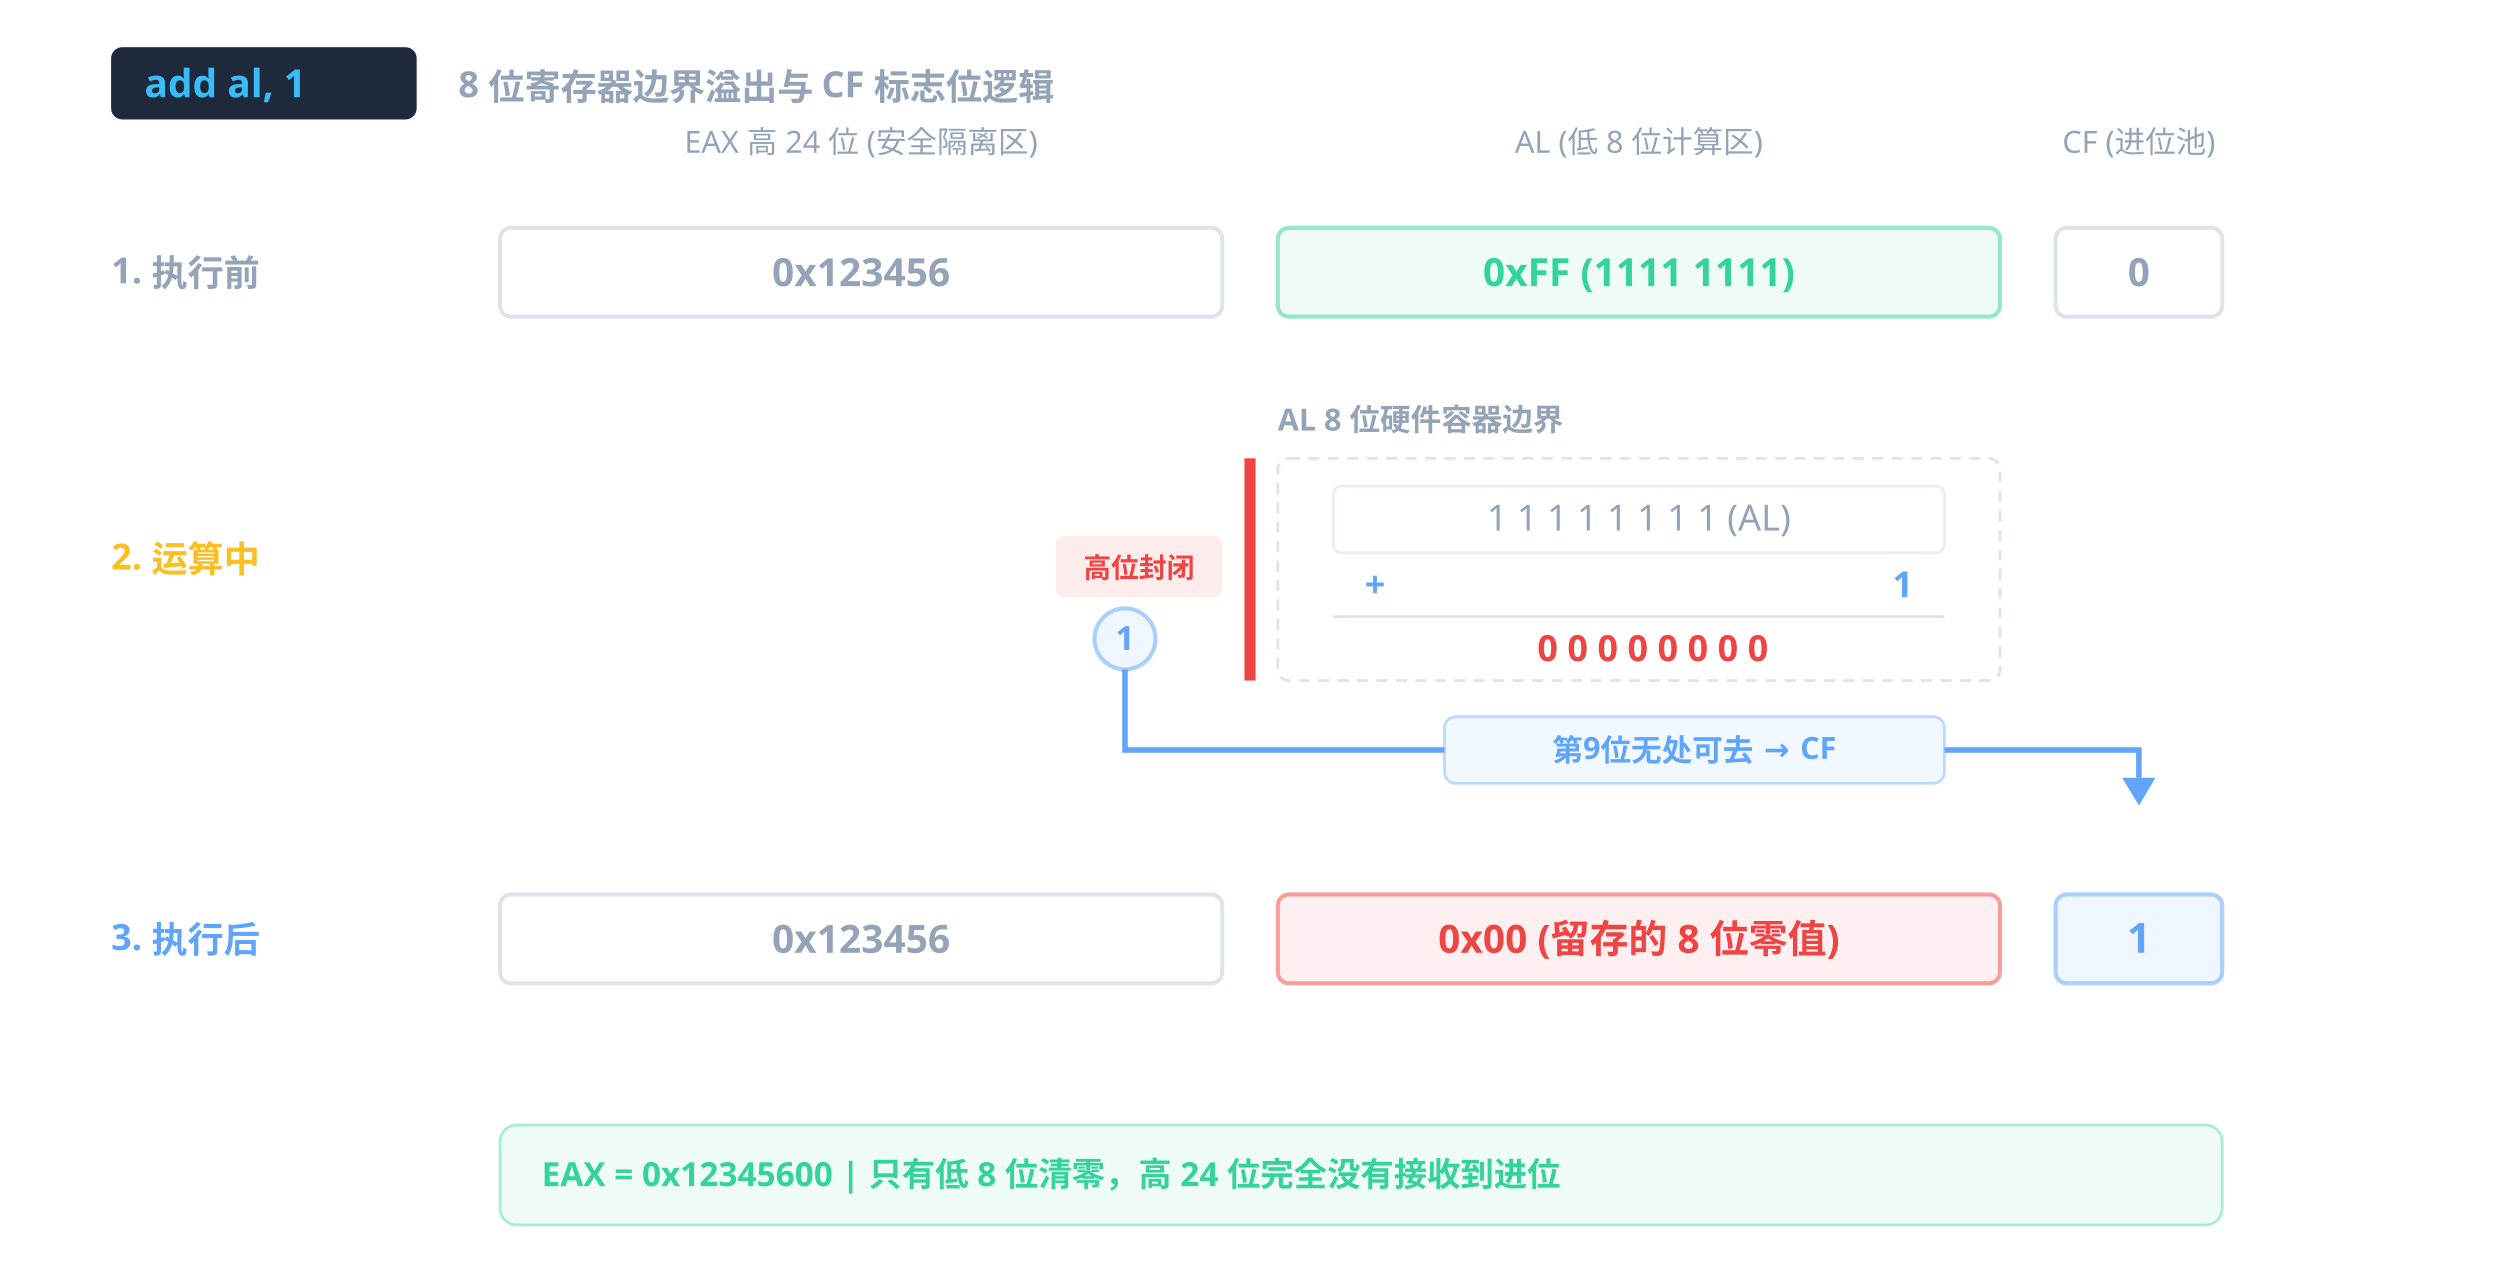
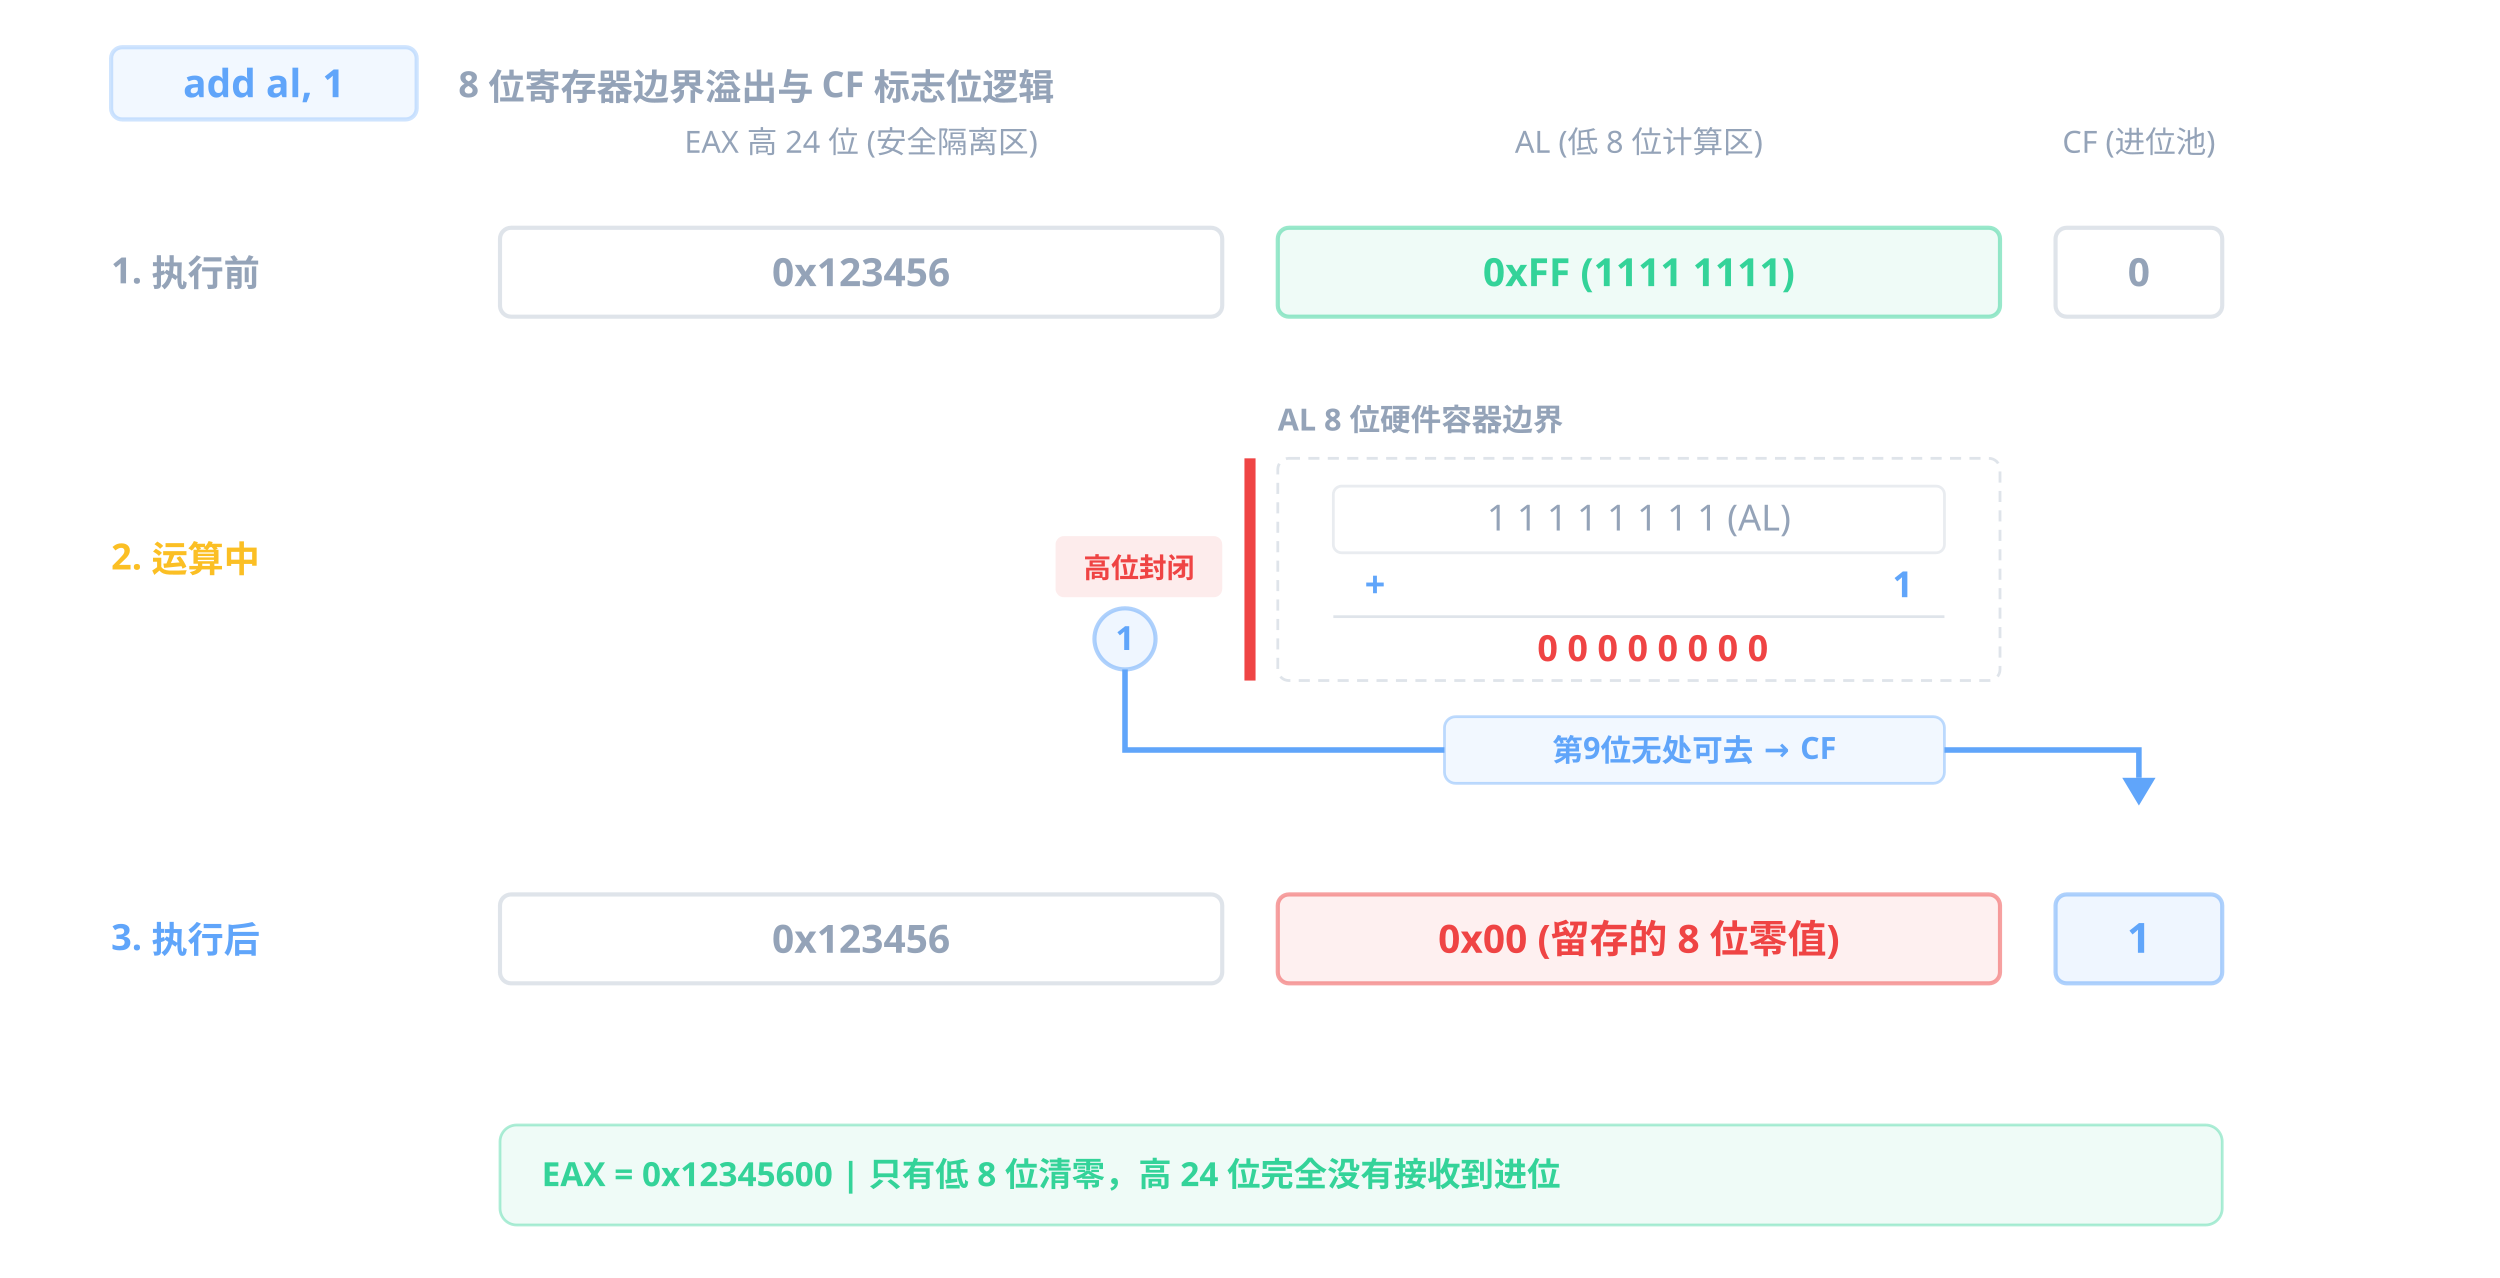
<svg xmlns="http://www.w3.org/2000/svg" viewBox="0 0 900 460" width="100%" height="100%" font-family="'Noto Sans SC','Microsoft YaHei','PingFang SC','Hiragino Sans GB',sans-serif" font-size="14">
  <g transform="translate(40, 35)">
-     <rect x="0" y="-18" width="110" height="26" rx="4" fill="#1e293b" />
-     <text x="12" y="0" fill="#38bdf8" font-size="14" font-weight="bold">add al, 1</text>
+     <rect x="0" y="-18" width="110" height="26" rx="4" fill="#60a5fa" fill-opacity="0.08" stroke="#60a5fa" stroke-opacity="0.3" stroke-width="1.5" />
+     <text x="55" y="0" text-anchor="middle" fill="#60a5fa" font-size="14" font-weight="bold">add al, 1</text>
    <text x="125" y="0" fill="#94a3b8" font-size="13" font-weight="600">8 位寄存器边界溢出与 CF 标志位逻辑</text>
  </g>
  <g font-size="11" fill="#94a3b8" text-anchor="middle">
    <text x="310" y="55">EAX 高 24 位 (安全隔离区)</text>
    <text x="590" y="55">AL (低 8 位计算区)</text>
    <text x="770" y="55">CF (进位池)</text>
  </g>
  <g transform="translate(0, 70)">
    <text x="40" y="32" fill="#94a3b8" font-size="13" font-weight="bold">1. 执行前</text>
    <rect x="180" y="12" width="260" height="32" rx="4" fill="none" stroke="#94a3b8" stroke-opacity="0.3" stroke-width="1.5" />
    <text x="310" y="33" text-anchor="middle" fill="#94a3b8" font-size="14" font-weight="bold">0x123456</text>
    <rect x="460" y="12" width="260" height="32" rx="4" fill="#34d399" fill-opacity="0.08" stroke="#34d399" stroke-opacity="0.5" stroke-width="1.5" />
    <text x="590" y="33" text-anchor="middle" fill="#34d399" font-size="14" font-weight="bold">0xFF (1111 1111)</text>
    <rect x="740" y="12" width="60" height="32" rx="4" fill="none" stroke="#94a3b8" stroke-opacity="0.3" stroke-width="1.5" />
    <text x="770" y="33" text-anchor="middle" fill="#94a3b8" font-size="14" font-weight="bold">0</text>
  </g>
  <g transform="translate(0, 150)">
    <text x="40" y="55" fill="#fbbf24" font-size="13" font-weight="bold">2. 运算中</text>
    <line x1="450" y1="15" x2="450" y2="95" stroke="#ef4444" stroke-width="4" />
    <rect x="380" y="43" width="60" height="22" rx="3" fill="#ef4444" fill-opacity="0.1" />
    <text x="410" y="58" text-anchor="middle" fill="#ef4444" font-size="10" font-weight="bold">高位封闭</text>
    <text x="460" y="5" fill="#94a3b8" font-size="11" font-weight="bold">AL 8 位硬件容器边界</text>
    <rect x="460" y="15" width="260" height="80" rx="4" fill="none" stroke="#94a3b8" stroke-opacity="0.3" stroke-dasharray="4,3" />
    <g font-size="13" text-anchor="middle">
      <rect x="480" y="25" width="220" height="24" rx="3" fill="none" stroke="#94a3b8" stroke-opacity="0.2" stroke-width="1" />
      <text x="590" y="41" fill="#94a3b8">1 1 1 1   1 1 1 1  (AL)</text>
      <text x="495" y="65" fill="#60a5fa" font-weight="bold">+</text>
      <text x="685" y="65" fill="#60a5fa" font-weight="bold">1</text>
      <line x1="480" y1="72" x2="700" y2="72" stroke="#94a3b8" stroke-opacity="0.3" stroke-width="1" />
      <circle cx="405" cy="80" r="11" fill="#60a5fa" fill-opacity="0.1" stroke="#60a5fa" stroke-opacity="0.5" stroke-width="1.5" />
      <text x="405" y="84" fill="#60a5fa" font-size="12" font-weight="bold">1</text>
      <text x="595" y="88" fill="#ef4444" font-weight="bold">0 0 0 0   0 0 0 0</text>
    </g>
    <path d="M405 91 L405 120 L520 120" fill="none" stroke="#60a5fa" stroke-width="2" />
    <rect x="520" y="108" width="180" height="24" rx="4" fill="#60a5fa" fill-opacity="0.08" stroke="#60a5fa" stroke-opacity="0.4" stroke-width="1" />
    <text x="610" y="124" text-anchor="middle" fill="#60a5fa" font-size="11" font-weight="bold">第9位无处可去 → CF</text>
    <path d="M700 120 L770 120 L770 130" fill="none" stroke="#60a5fa" stroke-width="2" />
    <polygon points="770,130 764,130 770,140 776,130" fill="#60a5fa" />
  </g>
  <g transform="translate(0, 310)">
    <text x="40" y="32" fill="#60a5fa" font-size="13" font-weight="bold">3. 执行后</text>
    <rect x="180" y="12" width="260" height="32" rx="4" fill="none" stroke="#94a3b8" stroke-opacity="0.3" stroke-width="1.5" />
    <text x="310" y="33" text-anchor="middle" fill="#94a3b8" font-size="14" font-weight="bold">0x123456</text>
    <rect x="460" y="12" width="260" height="32" rx="4" fill="#ef4444" fill-opacity="0.08" stroke="#ef4444" stroke-opacity="0.5" stroke-width="1.5" />
    <text x="590" y="33" text-anchor="middle" fill="#ef4444" font-size="14" font-weight="bold">0x00 (留存的 8 位零值)</text>
    <rect x="740" y="12" width="60" height="32" rx="4" fill="#60a5fa" fill-opacity="0.1" stroke="#60a5fa" stroke-opacity="0.5" stroke-width="1.5" />
    <text x="770" y="33" text-anchor="middle" fill="#60a5fa" font-size="15" font-weight="bold">1</text>
  </g>
  <g transform="translate(180, 405)">
    <rect x="0" y="0" width="620" height="36" rx="6" fill="#34d399" fill-opacity="0.08" stroke="#34d399" stroke-opacity="0.4" stroke-width="1" />
    <text x="15" y="22" fill="#34d399" font-size="12" font-weight="600">EAX = 0x12345600 | 只有低 8 位清零，高 24 位完全没有接收到进位</text>
  </g>
</svg>
